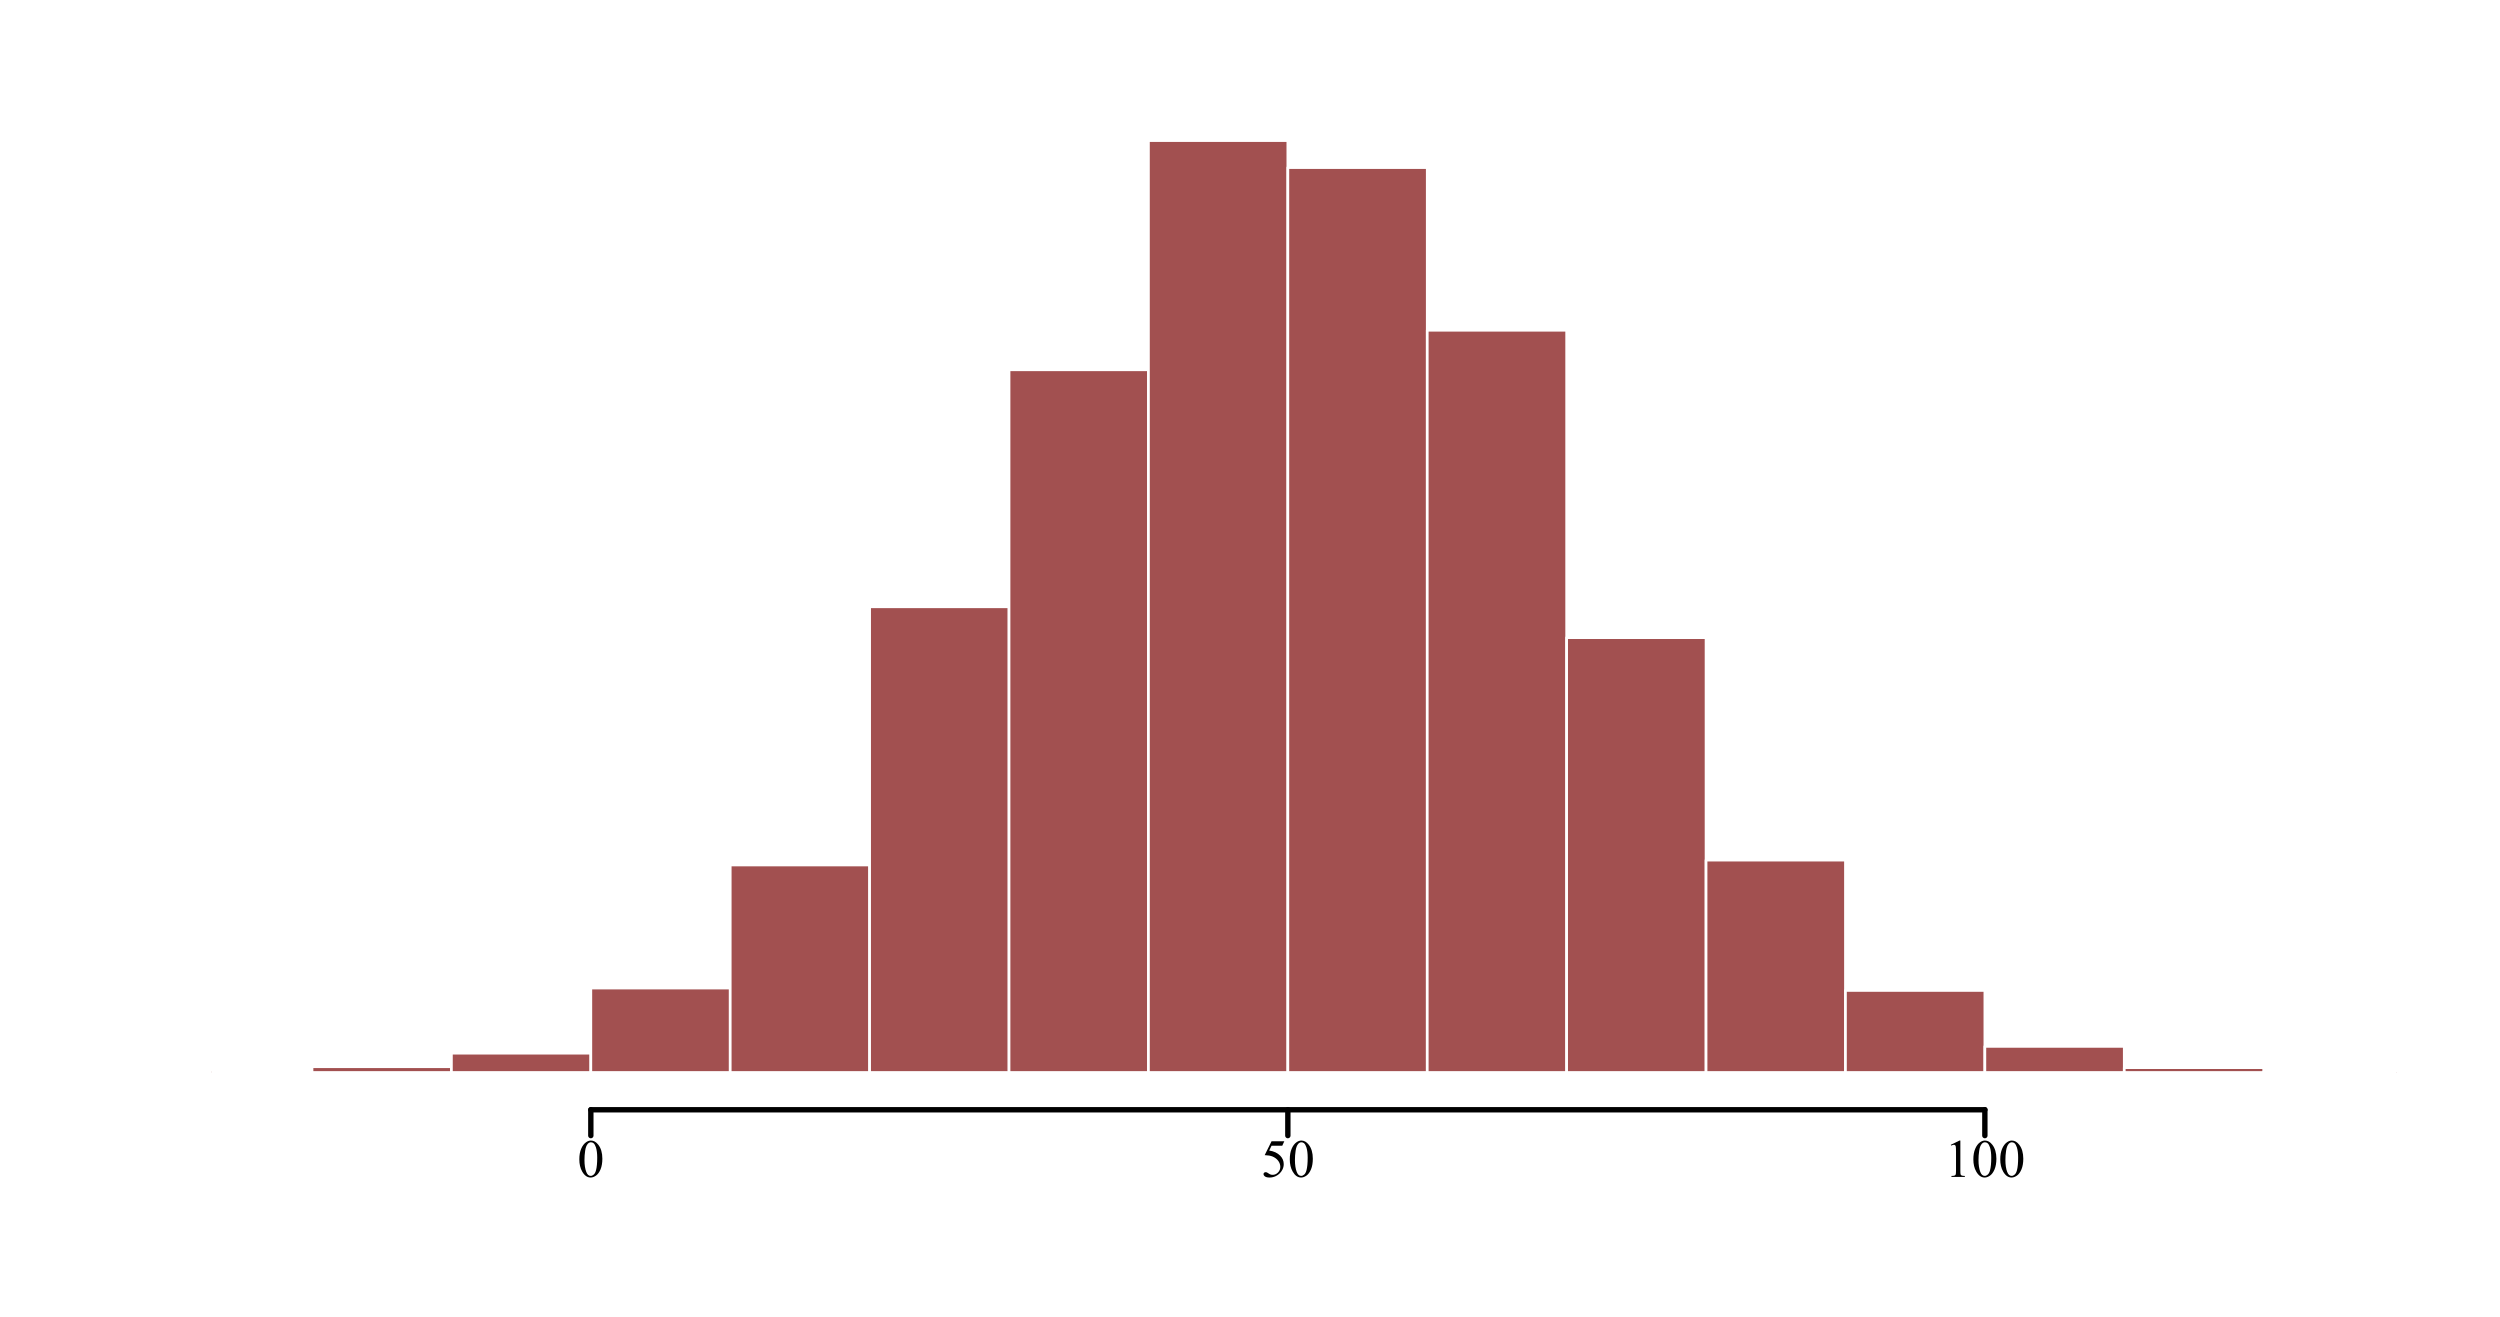
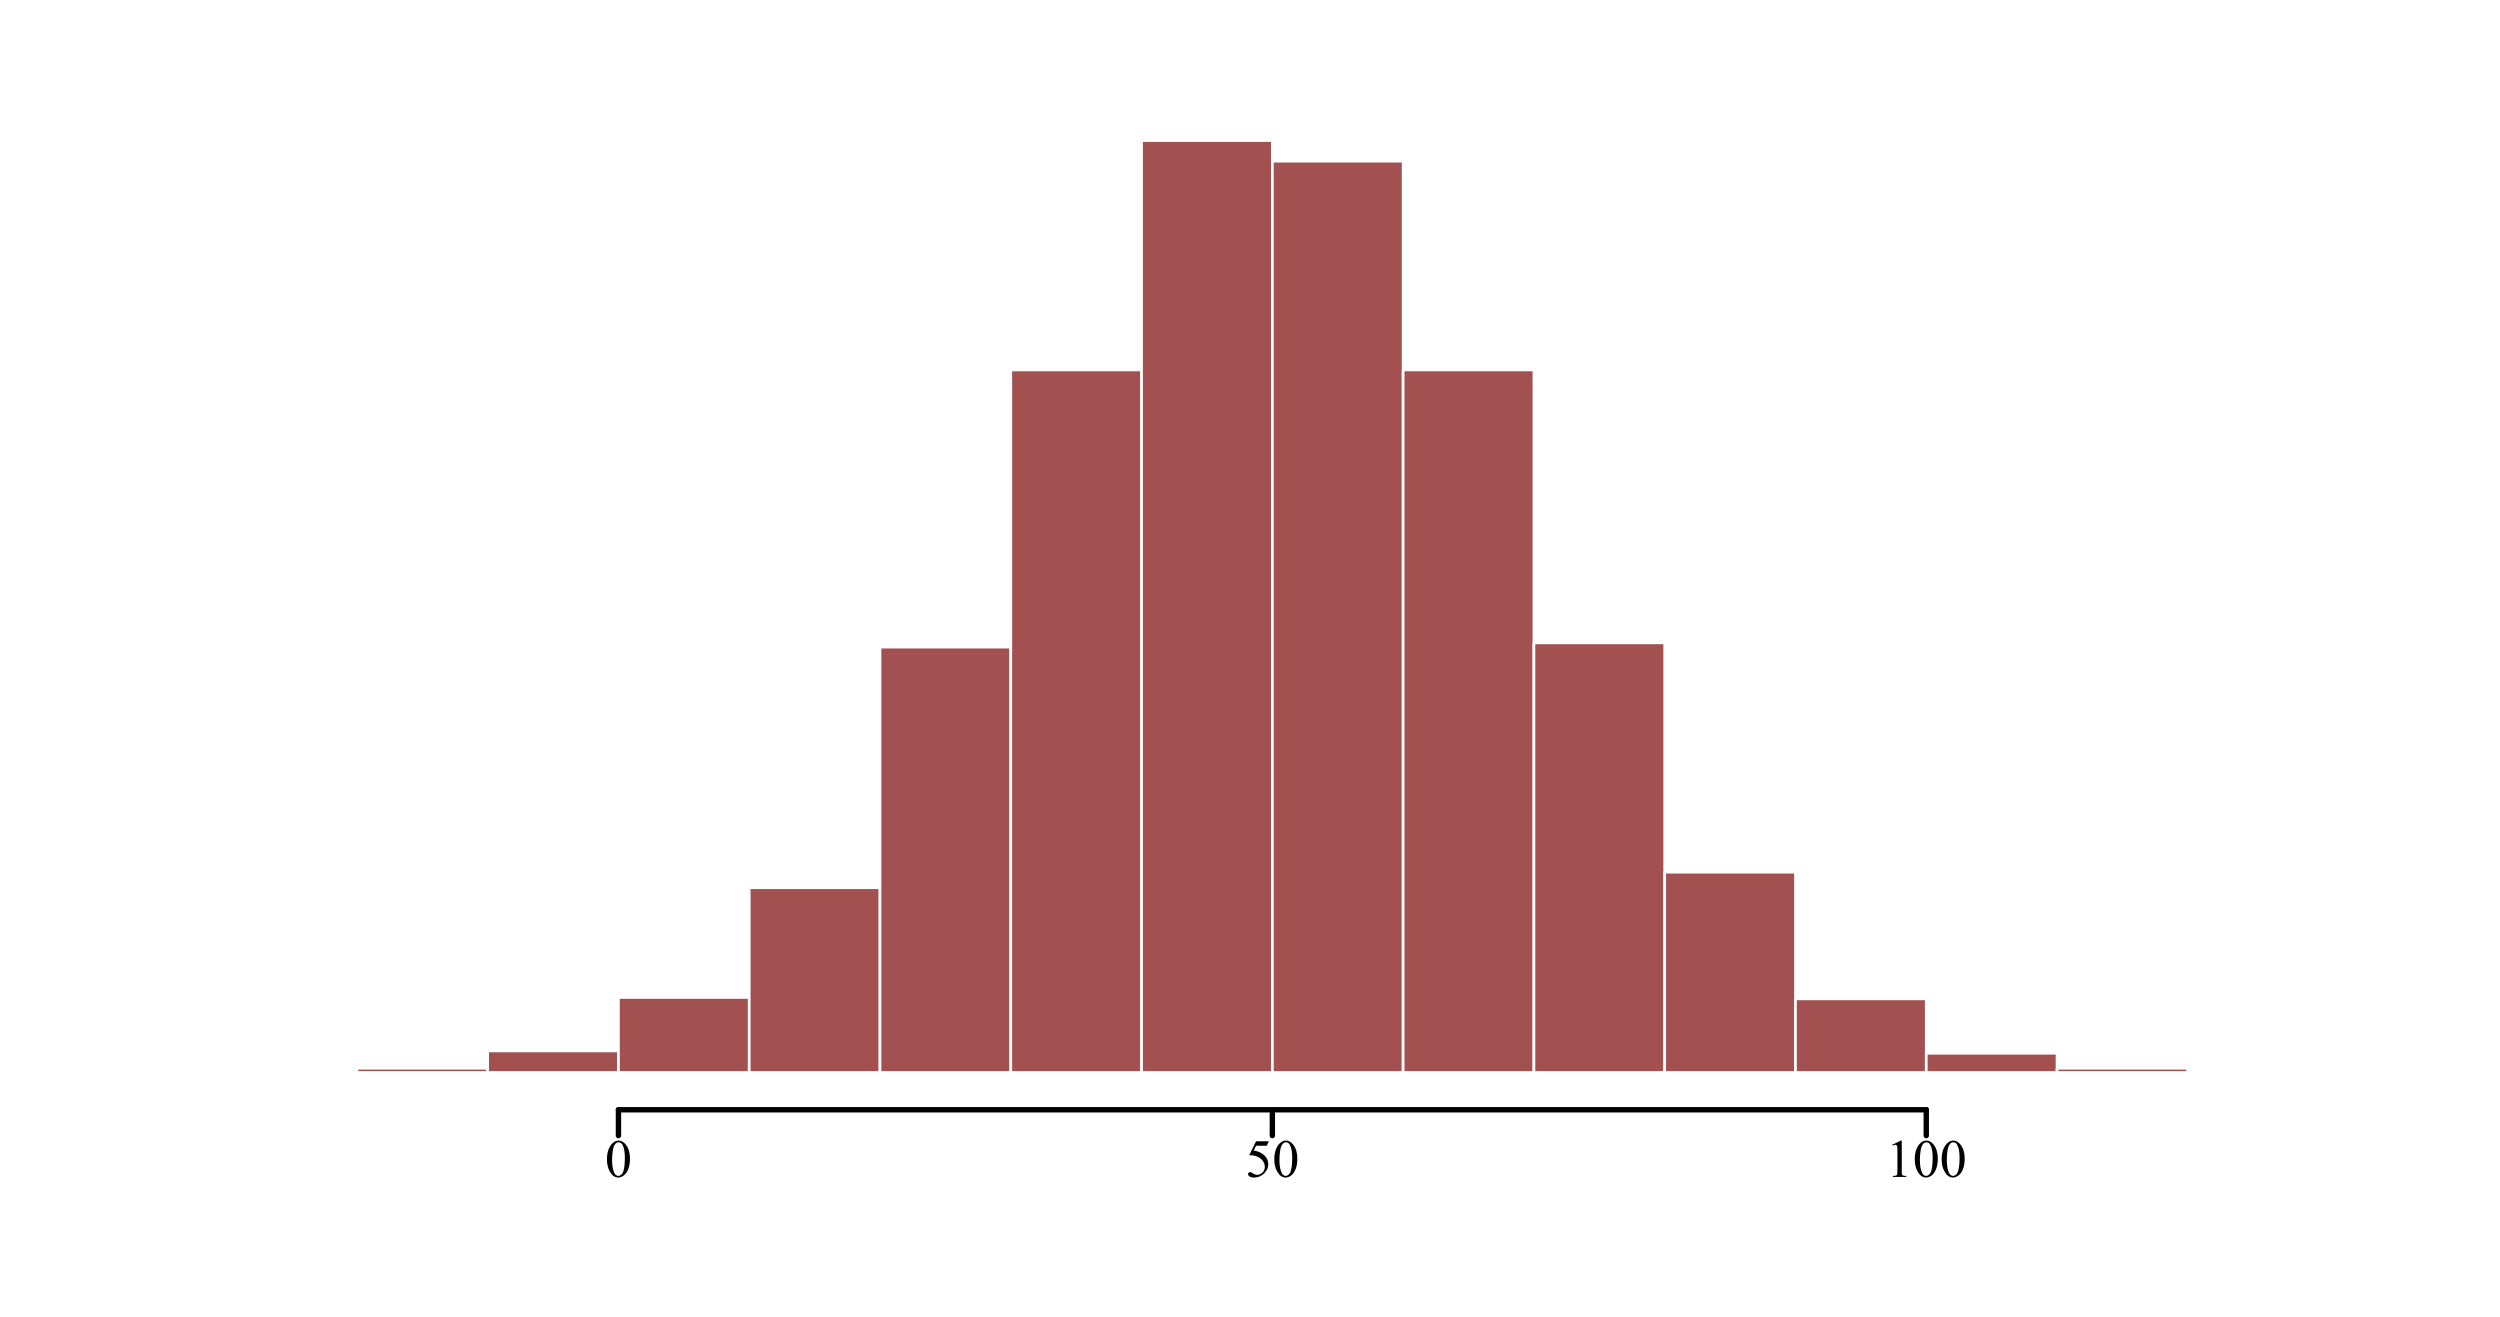
<svg xmlns="http://www.w3.org/2000/svg" xmlns:xlink="http://www.w3.org/1999/xlink" width="697pt" height="367pt" viewBox="0 0 697 367" version="1.1">
  <defs>
    <g>
      <symbol overflow="visible" id="glyph0-0">
        <path style="stroke:none;" d="M 2.078 0 L 2.078 -9.375 L 9.578 -9.375 L 9.578 0 Z M 2.312 -0.234 L 9.344 -0.234 L 9.344 -9.141 L 2.312 -9.141 Z M 2.312 -0.234 " />
      </symbol>
      <symbol overflow="visible" id="glyph0-1">
        <path style="stroke:none;" d="M 0.543 -4.906 C 0.539 -6.035 0.711 -7.012 1.055 -7.832 C 1.395 -8.648 1.848 -9.258 2.418 -9.66 C 2.855 -9.977 3.309 -10.137 3.781 -10.137 C 4.539 -10.137 5.223 -9.746 5.828 -8.973 C 6.582 -8.008 6.961 -6.707 6.965 -5.062 C 6.961 -3.906 6.793 -2.926 6.465 -2.121 C 6.129 -1.316 5.707 -0.73 5.195 -0.367 C 4.676 -0.004 4.18 0.176 3.707 0.176 C 2.758 0.176 1.969 -0.383 1.34 -1.5 C 0.805 -2.441 0.539 -3.574 0.543 -4.906 Z M 1.977 -4.723 C 1.973 -3.355 2.145 -2.238 2.484 -1.375 C 2.758 -0.645 3.172 -0.281 3.727 -0.285 C 3.992 -0.281 4.266 -0.398 4.547 -0.641 C 4.828 -0.875 5.043 -1.273 5.191 -1.832 C 5.418 -2.668 5.531 -3.852 5.531 -5.383 C 5.531 -6.512 5.414 -7.457 5.18 -8.219 C 5 -8.777 4.77 -9.176 4.496 -9.41 C 4.293 -9.57 4.055 -9.648 3.773 -9.652 C 3.438 -9.648 3.141 -9.5 2.887 -9.207 C 2.531 -8.797 2.293 -8.16 2.168 -7.293 C 2.039 -6.422 1.973 -5.566 1.977 -4.723 Z M 1.977 -4.723 " />
      </symbol>
      <symbol overflow="visible" id="glyph0-2">
        <path style="stroke:none;" d="M 6.512 -9.93 L 5.941 -8.688 L 2.953 -8.688 L 2.301 -7.352 C 3.594 -7.16 4.617 -6.68 5.375 -5.91 C 6.023 -5.242 6.352 -4.461 6.352 -3.566 C 6.352 -3.039 6.242 -2.555 6.031 -2.113 C 5.812 -1.668 5.547 -1.289 5.227 -0.98 C 4.906 -0.664 4.547 -0.414 4.152 -0.227 C 3.59 0.043 3.016 0.176 2.426 0.176 C 1.828 0.176 1.395 0.074 1.125 -0.129 C 0.852 -0.332 0.715 -0.555 0.719 -0.797 C 0.715 -0.934 0.77 -1.055 0.887 -1.16 C 0.996 -1.266 1.141 -1.316 1.312 -1.32 C 1.438 -1.316 1.547 -1.297 1.645 -1.262 C 1.738 -1.219 1.902 -1.121 2.133 -0.961 C 2.496 -0.703 2.867 -0.574 3.246 -0.578 C 3.816 -0.574 4.316 -0.789 4.75 -1.227 C 5.18 -1.656 5.395 -2.184 5.398 -2.805 C 5.395 -3.402 5.203 -3.961 4.82 -4.484 C 4.434 -5 3.902 -5.402 3.223 -5.691 C 2.691 -5.906 1.965 -6.035 1.047 -6.07 L 2.953 -9.93 Z M 6.512 -9.93 " />
      </symbol>
      <symbol overflow="visible" id="glyph0-3">
        <path style="stroke:none;" d="M 1.758 -8.957 L 4.176 -10.137 L 4.418 -10.137 L 4.418 -1.75 C 4.418 -1.191 4.438 -0.844 4.484 -0.707 C 4.527 -0.57 4.625 -0.465 4.773 -0.395 C 4.918 -0.316 5.215 -0.277 5.668 -0.27 L 5.668 0 L 1.934 0 L 1.934 -0.27 C 2.402 -0.277 2.703 -0.316 2.84 -0.391 C 2.977 -0.461 3.07 -0.555 3.125 -0.676 C 3.176 -0.793 3.203 -1.152 3.207 -1.75 L 3.207 -7.113 C 3.203 -7.832 3.18 -8.293 3.133 -8.504 C 3.098 -8.656 3.035 -8.773 2.945 -8.848 C 2.855 -8.918 2.746 -8.953 2.621 -8.957 C 2.438 -8.953 2.188 -8.879 1.867 -8.73 Z M 1.758 -8.957 " />
      </symbol>
    </g>
-     <clipPath id="clip1">
-       <path d="M 59.039 298 L 87 298 L 87 300 L 59.039 300 Z M 59.039 298 " />
-     </clipPath>
-     <clipPath id="clip2">
-       <path d="M 59.039 298 L 88 298 L 88 300 L 59.039 300 Z M 59.039 298 " />
-     </clipPath>
-     <clipPath id="clip3">
-       <path d="M 631 298 L 668.199 298 L 668.199 300 L 631 300 Z M 631 298 " />
-     </clipPath>
-     <clipPath id="clip4">
-       <path d="M 630 298 L 668.199 298 L 668.199 300 L 630 300 Z M 630 298 " />
-     </clipPath>
  </defs>
  <g id="surface39">
    <rect x="0" y="0" width="697" height="367" style="fill:rgb(100%,100%,100%);fill-opacity:1;stroke:none;" />
-     <path style="fill:none;stroke-width:1.5;stroke-linecap:round;stroke-linejoin:round;stroke:rgb(0%,0%,0%);stroke-opacity:1;stroke-miterlimit:10;" d="M 164.723 309.398 L 553.379 309.398 " />
-     <path style="fill:none;stroke-width:1.5;stroke-linecap:round;stroke-linejoin:round;stroke:rgb(0%,0%,0%);stroke-opacity:1;stroke-miterlimit:10;" d="M 164.723 309.398 L 164.723 316.602 " />
-     <path style="fill:none;stroke-width:1.5;stroke-linecap:round;stroke-linejoin:round;stroke:rgb(0%,0%,0%);stroke-opacity:1;stroke-miterlimit:10;" d="M 359.051 309.398 L 359.051 316.602 " />
-     <path style="fill:none;stroke-width:1.5;stroke-linecap:round;stroke-linejoin:round;stroke:rgb(0%,0%,0%);stroke-opacity:1;stroke-miterlimit:10;" d="M 553.379 309.398 L 553.379 316.602 " />
+     <path style="fill:none;stroke-width:1.5;stroke-linecap:round;stroke-linejoin:round;stroke:rgb(0%,0%,0%);stroke-opacity:1;stroke-miterlimit:10;" d="M 172.426 309.398 L 537.043 309.398 " />
+     <path style="fill:none;stroke-width:1.5;stroke-linecap:round;stroke-linejoin:round;stroke:rgb(0%,0%,0%);stroke-opacity:1;stroke-miterlimit:10;" d="M 172.426 309.398 L 172.426 316.602 " />
+     <path style="fill:none;stroke-width:1.5;stroke-linecap:round;stroke-linejoin:round;stroke:rgb(0%,0%,0%);stroke-opacity:1;stroke-miterlimit:10;" d="M 354.734 309.398 L 354.734 316.602 " />
+     <path style="fill:none;stroke-width:1.5;stroke-linecap:round;stroke-linejoin:round;stroke:rgb(0%,0%,0%);stroke-opacity:1;stroke-miterlimit:10;" d="M 537.043 309.398 L 537.043 316.602 " />
    <g style="fill:rgb(0%,0%,0%);fill-opacity:1;">
-       <use xlink:href="#glyph0-1" x="160.973" y="328.121" />
+       <use xlink:href="#glyph0-1" x="168.676" y="328.121" />
    </g>
    <g style="fill:rgb(0%,0%,0%);fill-opacity:1;">
-       <use xlink:href="#glyph0-2" x="351.551" y="328.121" />
-       <use xlink:href="#glyph0-1" x="359.051" y="328.121" />
+       <use xlink:href="#glyph0-2" x="347.234" y="328.121" />
+       <use xlink:href="#glyph0-1" x="354.734" y="328.121" />
    </g>
    <g style="fill:rgb(0%,0%,0%);fill-opacity:1;">
-       <use xlink:href="#glyph0-3" x="542.129" y="328.121" />
-       <use xlink:href="#glyph0-1" x="549.629" y="328.121" />
-       <use xlink:href="#glyph0-1" x="557.129" y="328.121" />
+       <use xlink:href="#glyph0-3" x="525.793" y="328.121" />
+       <use xlink:href="#glyph0-1" x="533.293" y="328.121" />
+       <use xlink:href="#glyph0-1" x="540.793" y="328.121" />
    </g>
-     <g clip-path="url(#clip1)" clip-rule="nonzero">
-       <path style=" stroke:none;fill-rule:nonzero;fill:rgb(63.529%,31.373%,31.373%);fill-opacity:1;" d="M 48.125 299.008 L 86.992 299.008 L 86.992 298.738 L 48.125 298.738 Z M 48.125 299.008 " />
-     </g>
-     <g clip-path="url(#clip2)" clip-rule="nonzero">
-       <path style="fill:none;stroke-width:0.75;stroke-linecap:round;stroke-linejoin:round;stroke:rgb(100%,100%,100%);stroke-opacity:1;stroke-miterlimit:10;" d="M 48.125 299.008 L 86.992 299.008 L 86.992 298.738 L 48.125 298.738 Z M 48.125 299.008 " />
-     </g>
-     <path style="fill-rule:nonzero;fill:rgb(63.529%,31.373%,31.373%);fill-opacity:1;stroke-width:0.75;stroke-linecap:round;stroke-linejoin:round;stroke:rgb(100%,100%,100%);stroke-opacity:1;stroke-miterlimit:10;" d="M 86.988 299.008 L 125.855 299.008 L 125.855 297.395 L 86.988 297.395 Z M 86.988 299.008 " />
-     <path style="fill-rule:nonzero;fill:rgb(63.529%,31.373%,31.373%);fill-opacity:1;stroke-width:0.75;stroke-linecap:round;stroke-linejoin:round;stroke:rgb(100%,100%,100%);stroke-opacity:1;stroke-miterlimit:10;" d="M 125.855 299.008 L 164.723 299.008 L 164.723 293.625 L 125.855 293.625 Z M 125.855 299.008 " />
-     <path style="fill-rule:nonzero;fill:rgb(63.529%,31.373%,31.373%);fill-opacity:1;stroke-width:0.75;stroke-linecap:round;stroke-linejoin:round;stroke:rgb(100%,100%,100%);stroke-opacity:1;stroke-miterlimit:10;" d="M 164.723 299.008 L 203.59 299.008 L 203.59 275.461 L 164.723 275.461 Z M 164.723 299.008 " />
-     <path style="fill-rule:nonzero;fill:rgb(63.529%,31.373%,31.373%);fill-opacity:1;stroke-width:0.75;stroke-linecap:round;stroke-linejoin:round;stroke:rgb(100%,100%,100%);stroke-opacity:1;stroke-miterlimit:10;" d="M 203.586 299.008 L 242.453 299.008 L 242.453 241.152 L 203.586 241.152 Z M 203.586 299.008 " />
-     <path style="fill-rule:nonzero;fill:rgb(63.529%,31.373%,31.373%);fill-opacity:1;stroke-width:0.75;stroke-linecap:round;stroke-linejoin:round;stroke:rgb(100%,100%,100%);stroke-opacity:1;stroke-miterlimit:10;" d="M 242.453 299.008 L 281.32 299.008 L 281.32 169.168 L 242.453 169.168 Z M 242.453 299.008 " />
-     <path style="fill-rule:nonzero;fill:rgb(63.529%,31.373%,31.373%);fill-opacity:1;stroke-width:0.75;stroke-linecap:round;stroke-linejoin:round;stroke:rgb(100%,100%,100%);stroke-opacity:1;stroke-miterlimit:10;" d="M 281.32 299.008 L 320.188 299.008 L 320.188 103.105 L 281.32 103.105 Z M 281.32 299.008 " />
-     <path style="fill-rule:nonzero;fill:rgb(63.529%,31.373%,31.373%);fill-opacity:1;stroke-width:0.75;stroke-linecap:round;stroke-linejoin:round;stroke:rgb(100%,100%,100%);stroke-opacity:1;stroke-miterlimit:10;" d="M 320.184 299.008 L 359.051 299.008 L 359.051 39.191 L 320.184 39.191 Z M 320.184 299.008 " />
-     <path style="fill-rule:nonzero;fill:rgb(63.529%,31.373%,31.373%);fill-opacity:1;stroke-width:0.75;stroke-linecap:round;stroke-linejoin:round;stroke:rgb(100%,100%,100%);stroke-opacity:1;stroke-miterlimit:10;" d="M 359.051 299.008 L 397.918 299.008 L 397.918 46.727 L 359.051 46.727 Z M 359.051 299.008 " />
-     <path style="fill-rule:nonzero;fill:rgb(63.529%,31.373%,31.373%);fill-opacity:1;stroke-width:0.75;stroke-linecap:round;stroke-linejoin:round;stroke:rgb(100%,100%,100%);stroke-opacity:1;stroke-miterlimit:10;" d="M 397.918 299.008 L 436.785 299.008 L 436.785 92.07 L 397.918 92.07 Z M 397.918 299.008 " />
-     <path style="fill-rule:nonzero;fill:rgb(63.529%,31.373%,31.373%);fill-opacity:1;stroke-width:0.75;stroke-linecap:round;stroke-linejoin:round;stroke:rgb(100%,100%,100%);stroke-opacity:1;stroke-miterlimit:10;" d="M 436.781 299.008 L 475.648 299.008 L 475.648 177.777 L 436.781 177.777 Z M 436.781 299.008 " />
-     <path style="fill-rule:nonzero;fill:rgb(63.529%,31.373%,31.373%);fill-opacity:1;stroke-width:0.75;stroke-linecap:round;stroke-linejoin:round;stroke:rgb(100%,100%,100%);stroke-opacity:1;stroke-miterlimit:10;" d="M 475.648 299.008 L 514.516 299.008 L 514.516 239.805 L 475.648 239.805 Z M 475.648 299.008 " />
-     <path style="fill-rule:nonzero;fill:rgb(63.529%,31.373%,31.373%);fill-opacity:1;stroke-width:0.75;stroke-linecap:round;stroke-linejoin:round;stroke:rgb(100%,100%,100%);stroke-opacity:1;stroke-miterlimit:10;" d="M 514.516 299.008 L 553.383 299.008 L 553.383 276.133 L 514.516 276.133 Z M 514.516 299.008 " />
-     <path style="fill-rule:nonzero;fill:rgb(63.529%,31.373%,31.373%);fill-opacity:1;stroke-width:0.75;stroke-linecap:round;stroke-linejoin:round;stroke:rgb(100%,100%,100%);stroke-opacity:1;stroke-miterlimit:10;" d="M 553.379 299.008 L 592.246 299.008 L 592.246 291.742 L 553.379 291.742 Z M 553.379 299.008 " />
-     <path style="fill-rule:nonzero;fill:rgb(63.529%,31.373%,31.373%);fill-opacity:1;stroke-width:0.75;stroke-linecap:round;stroke-linejoin:round;stroke:rgb(100%,100%,100%);stroke-opacity:1;stroke-miterlimit:10;" d="M 592.246 299.008 L 631.113 299.008 L 631.113 297.664 L 592.246 297.664 Z M 592.246 299.008 " />
-     <g clip-path="url(#clip3)" clip-rule="nonzero">
-       <path style=" stroke:none;fill-rule:nonzero;fill:rgb(63.529%,31.373%,31.373%);fill-opacity:1;" d="M 631.113 299.008 L 669.98 299.008 L 669.98 298.875 L 631.113 298.875 Z M 631.113 299.008 " />
-     </g>
-     <g clip-path="url(#clip4)" clip-rule="nonzero">
-       <path style="fill:none;stroke-width:0.75;stroke-linecap:round;stroke-linejoin:round;stroke:rgb(100%,100%,100%);stroke-opacity:1;stroke-miterlimit:10;" d="M 631.113 299.008 L 669.98 299.008 L 669.98 298.875 L 631.113 298.875 Z M 631.113 299.008 " />
-     </g>
+     <path style="fill-rule:nonzero;fill:rgb(63.529%,31.373%,31.373%);fill-opacity:1;stroke-width:0.75;stroke-linecap:round;stroke-linejoin:round;stroke:rgb(100%,100%,100%);stroke-opacity:1;stroke-miterlimit:10;" d="M 63.039 299.008 L 99.5 299.008 L 99.5 298.484 L 63.039 298.484 Z M 63.039 299.008 " />
+     <path style="fill-rule:nonzero;fill:rgb(63.529%,31.373%,31.373%);fill-opacity:1;stroke-width:0.75;stroke-linecap:round;stroke-linejoin:round;stroke:rgb(100%,100%,100%);stroke-opacity:1;stroke-miterlimit:10;" d="M 99.5 299.008 L 135.961 299.008 L 135.961 297.832 L 99.5 297.832 Z M 99.5 299.008 " />
+     <path style="fill-rule:nonzero;fill:rgb(63.529%,31.373%,31.373%);fill-opacity:1;stroke-width:0.75;stroke-linecap:round;stroke-linejoin:round;stroke:rgb(100%,100%,100%);stroke-opacity:1;stroke-miterlimit:10;" d="M 135.961 299.008 L 172.422 299.008 L 172.422 292.992 L 135.961 292.992 Z M 135.961 299.008 " />
+     <path style="fill-rule:nonzero;fill:rgb(63.529%,31.373%,31.373%);fill-opacity:1;stroke-width:0.75;stroke-linecap:round;stroke-linejoin:round;stroke:rgb(100%,100%,100%);stroke-opacity:1;stroke-miterlimit:10;" d="M 172.426 299.008 L 208.887 299.008 L 208.887 278.086 L 172.426 278.086 Z M 172.426 299.008 " />
+     <path style="fill-rule:nonzero;fill:rgb(63.529%,31.373%,31.373%);fill-opacity:1;stroke-width:0.75;stroke-linecap:round;stroke-linejoin:round;stroke:rgb(100%,100%,100%);stroke-opacity:1;stroke-miterlimit:10;" d="M 208.887 299.008 L 245.348 299.008 L 245.348 247.488 L 208.887 247.488 Z M 208.887 299.008 " />
+     <path style="fill-rule:nonzero;fill:rgb(63.529%,31.373%,31.373%);fill-opacity:1;stroke-width:0.75;stroke-linecap:round;stroke-linejoin:round;stroke:rgb(100%,100%,100%);stroke-opacity:1;stroke-miterlimit:10;" d="M 245.348 299.008 L 281.809 299.008 L 281.809 180.41 L 245.348 180.41 Z M 245.348 299.008 " />
+     <path style="fill-rule:nonzero;fill:rgb(63.529%,31.373%,31.373%);fill-opacity:1;stroke-width:0.75;stroke-linecap:round;stroke-linejoin:round;stroke:rgb(100%,100%,100%);stroke-opacity:1;stroke-miterlimit:10;" d="M 281.809 299.008 L 318.27 299.008 L 318.27 103.133 L 281.809 103.133 Z M 281.809 299.008 " />
+     <path style="fill-rule:nonzero;fill:rgb(63.529%,31.373%,31.373%);fill-opacity:1;stroke-width:0.75;stroke-linecap:round;stroke-linejoin:round;stroke:rgb(100%,100%,100%);stroke-opacity:1;stroke-miterlimit:10;" d="M 318.27 299.008 L 354.73 299.008 L 354.73 39.191 L 318.27 39.191 Z M 318.27 299.008 " />
+     <path style="fill-rule:nonzero;fill:rgb(63.529%,31.373%,31.373%);fill-opacity:1;stroke-width:0.75;stroke-linecap:round;stroke-linejoin:round;stroke:rgb(100%,100%,100%);stroke-opacity:1;stroke-miterlimit:10;" d="M 354.734 299.008 L 391.195 299.008 L 391.195 44.945 L 354.734 44.945 Z M 354.734 299.008 " />
+     <path style="fill-rule:nonzero;fill:rgb(63.529%,31.373%,31.373%);fill-opacity:1;stroke-width:0.75;stroke-linecap:round;stroke-linejoin:round;stroke:rgb(100%,100%,100%);stroke-opacity:1;stroke-miterlimit:10;" d="M 391.195 299.008 L 427.656 299.008 L 427.656 103.133 L 391.195 103.133 Z M 391.195 299.008 " />
+     <path style="fill-rule:nonzero;fill:rgb(63.529%,31.373%,31.373%);fill-opacity:1;stroke-width:0.75;stroke-linecap:round;stroke-linejoin:round;stroke:rgb(100%,100%,100%);stroke-opacity:1;stroke-miterlimit:10;" d="M 427.656 299.008 L 464.117 299.008 L 464.117 179.234 L 427.656 179.234 Z M 427.656 299.008 " />
+     <path style="fill-rule:nonzero;fill:rgb(63.529%,31.373%,31.373%);fill-opacity:1;stroke-width:0.75;stroke-linecap:round;stroke-linejoin:round;stroke:rgb(100%,100%,100%);stroke-opacity:1;stroke-miterlimit:10;" d="M 464.117 299.008 L 500.578 299.008 L 500.578 243.176 L 464.117 243.176 Z M 464.117 299.008 " />
+     <path style="fill-rule:nonzero;fill:rgb(63.529%,31.373%,31.373%);fill-opacity:1;stroke-width:0.75;stroke-linecap:round;stroke-linejoin:round;stroke:rgb(100%,100%,100%);stroke-opacity:1;stroke-miterlimit:10;" d="M 500.578 299.008 L 537.039 299.008 L 537.039 278.48 L 500.578 278.48 Z M 500.578 299.008 " />
+     <path style="fill-rule:nonzero;fill:rgb(63.529%,31.373%,31.373%);fill-opacity:1;stroke-width:0.75;stroke-linecap:round;stroke-linejoin:round;stroke:rgb(100%,100%,100%);stroke-opacity:1;stroke-miterlimit:10;" d="M 537.043 299.008 L 573.504 299.008 L 573.504 293.648 L 537.043 293.648 Z M 537.043 299.008 " />
+     <path style="fill-rule:nonzero;fill:rgb(63.529%,31.373%,31.373%);fill-opacity:1;stroke-width:0.75;stroke-linecap:round;stroke-linejoin:round;stroke:rgb(100%,100%,100%);stroke-opacity:1;stroke-miterlimit:10;" d="M 573.504 299.008 L 609.965 299.008 L 609.965 297.832 L 573.504 297.832 Z M 573.504 299.008 " />
+     <path style="fill-rule:nonzero;fill:rgb(63.529%,31.373%,31.373%);fill-opacity:1;stroke-width:0.75;stroke-linecap:round;stroke-linejoin:round;stroke:rgb(100%,100%,100%);stroke-opacity:1;stroke-miterlimit:10;" d="M 609.965 299.008 L 646.426 299.008 L 646.426 298.484 L 609.965 298.484 Z M 609.965 299.008 " />
  </g>
</svg>
